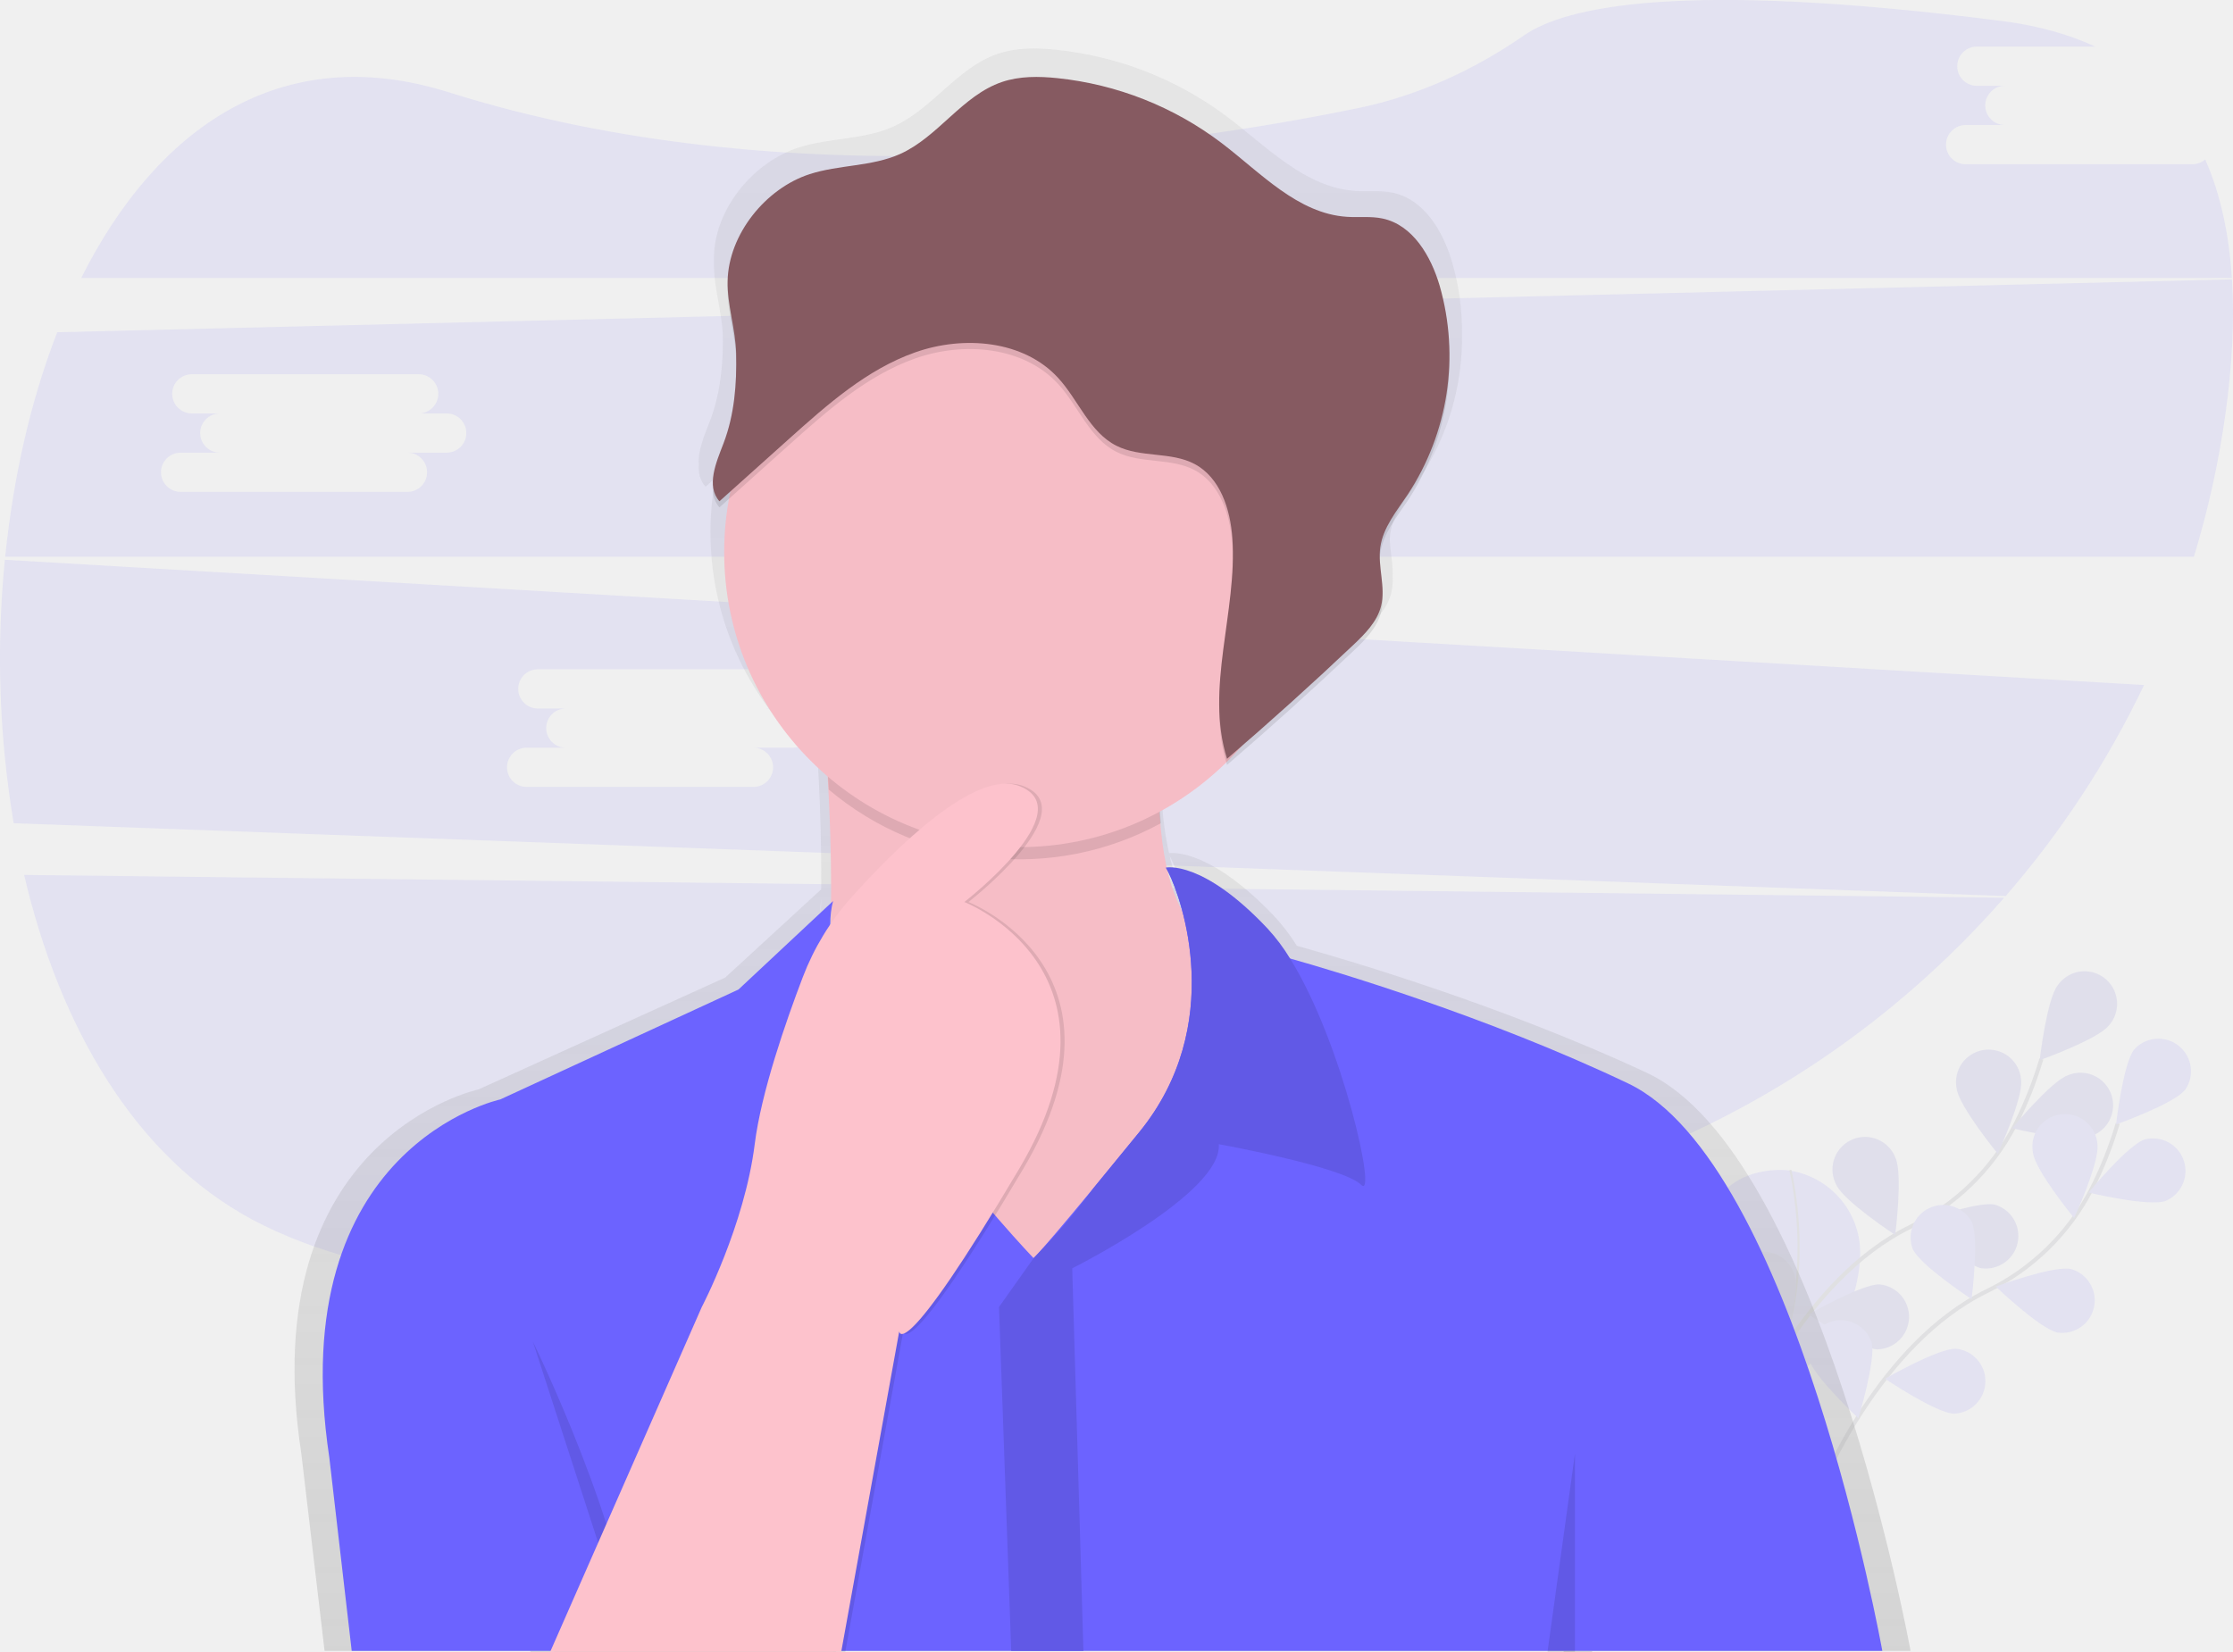
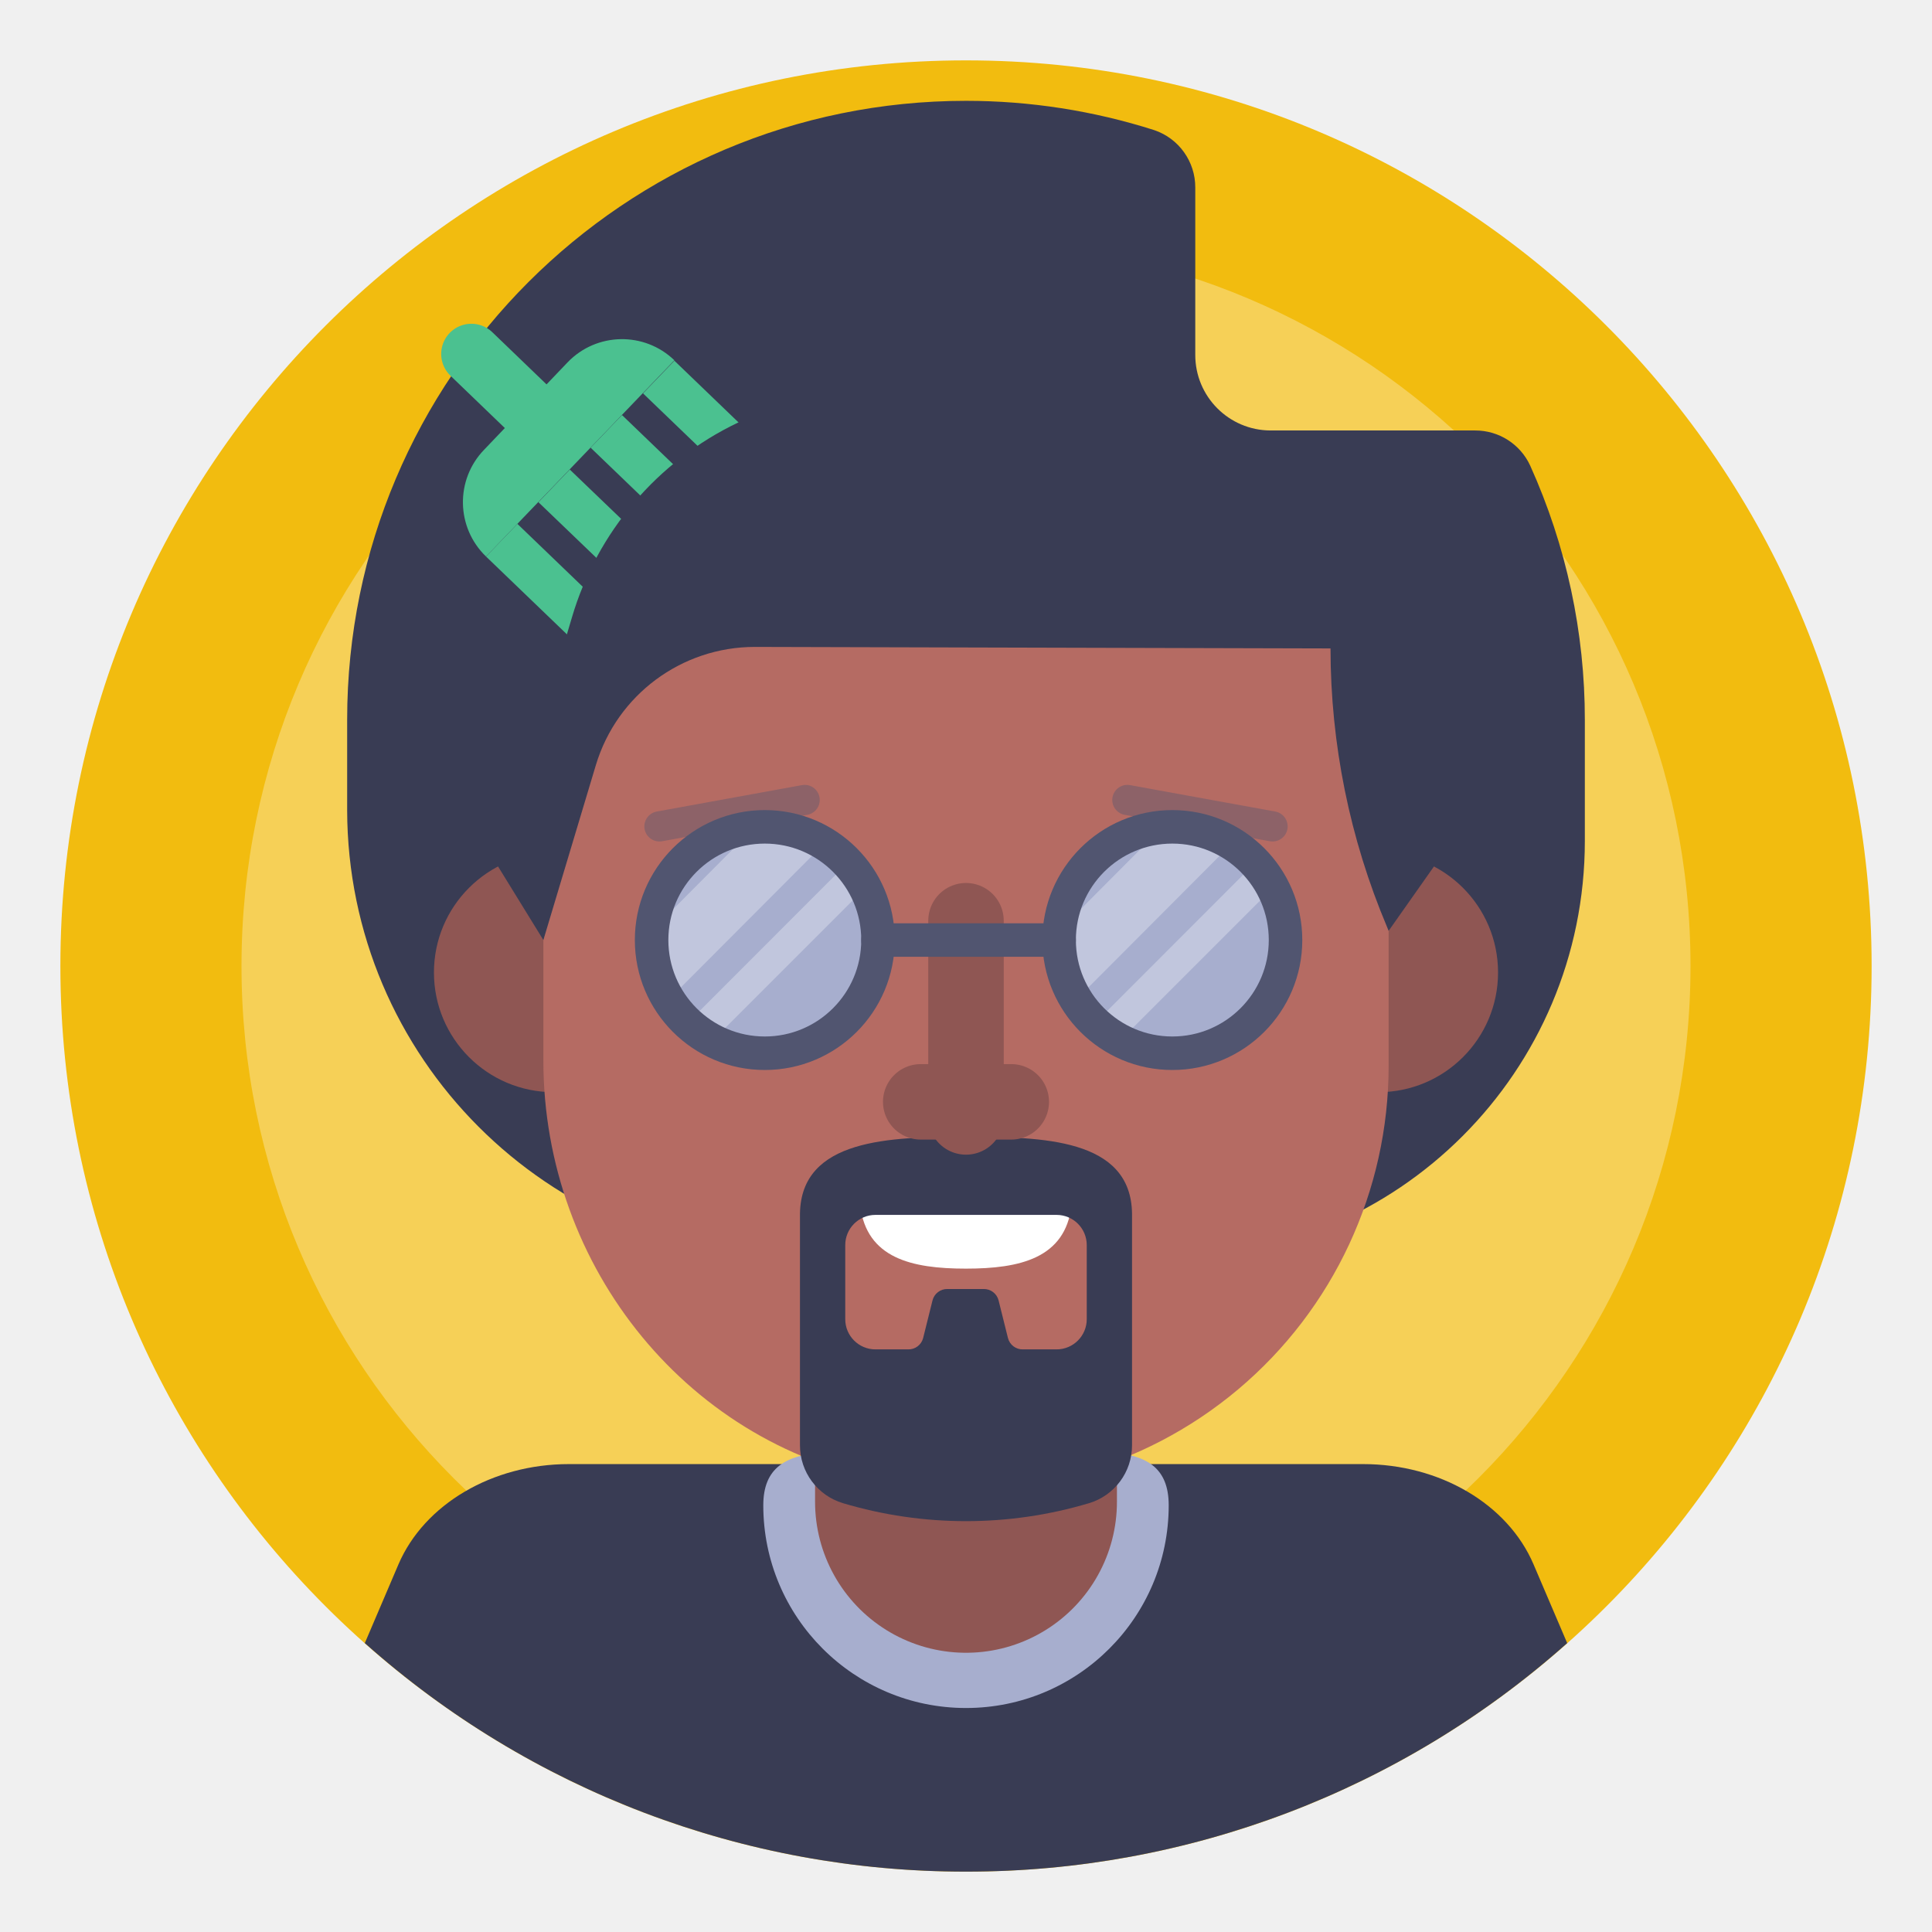
- <svg xmlns="http://www.w3.org/2000/svg" id="fafd2220-3b39-4538-bdd8-5627e33a2e32" data-name="Layer 1" width="1097.1" height="811.81" viewBox="0 0 1097.1 811.81">
+ <svg xmlns="http://www.w3.org/2000/svg" data-name="Layer 1" id="Layer_1" viewBox="0 0 128 128">
  <defs>
-     <linearGradient id="1c2fe1a5-71ac-4c34-8a58-b17380e220b9" x1="593.13" y1="855.9" x2="593.13" y2="67.88" gradientUnits="userSpaceOnUse">
-       <stop offset="0" stop-color="gray" stop-opacity="0.25" />
-       <stop offset="0.54" stop-color="gray" stop-opacity="0.12" />
-       <stop offset="1" stop-color="gray" stop-opacity="0.1" />
-     </linearGradient>
+     <style>.cls-1{fill:#f2bc0f;}.cls-2,.cls-9{fill:#fff;}.cls-2{opacity:0.3;}.cls-3{fill:#393c54;}.cls-4{fill:#8f5653;}.cls-5{fill:#a7aece;}.cls-10,.cls-12,.cls-13,.cls-14,.cls-6,.cls-8{fill:none;}.cls-10,.cls-6{stroke:#8f5653;}.cls-10,.cls-13,.cls-14,.cls-6,.cls-8{stroke-linecap:round;}.cls-10,.cls-12,.cls-6{stroke-miterlimit:10;}.cls-6{stroke-width:20px;}.cls-7{fill:#b56b63;}.cls-14,.cls-8{stroke:#515570;}.cls-13,.cls-14,.cls-8{stroke-linejoin:round;}.cls-8{stroke-width:2px;opacity:0.4;}.cls-10{stroke-width:5px;}.cls-11{fill:#4bc190;}.cls-12,.cls-13{stroke:#4bc190;}.cls-12{stroke-width:3px;}.cls-13{stroke-width:4px;}.cls-14{stroke-width:2.22px;}</style>
  </defs>
-   <g opacity="0.1">
-     <path d="M929.91,619.25S851.59,609.08,910,735.84c0,0,53.23-22.81,55.35-74.26a40.94,40.94,0,0,0-34.33-42.17Z" transform="translate(-51.45 -44.1)" fill="#6c63ff" />
-     <path d="M931.06,619.06s17.73,70.68-21,116.79" transform="translate(-51.45 -44.1)" fill="none" stroke="#535461" stroke-miterlimit="10" />
-     <path d="M909,742.38s28.2-69.5,80.86-95.28A113.65,113.65,0,0,0,1041.47,597a191.13,191.13,0,0,0,12.93-32.47" transform="translate(-51.45 -44.1)" fill="none" stroke="#535461" stroke-miterlimit="10" stroke-width="2" />
-     <path d="M1087.49,548.1c-5.49,6.9-33.9,17-33.9,17s3.42-30,8.91-36.85a16,16,0,1,1,25,19.88Z" transform="translate(-51.45 -44.1)" fill="#6c63ff" />
-     <path d="M1077.74,602.75c-8.36,2.81-37.68-4.18-37.68-4.18s19.15-23.28,27.51-26.09a16,16,0,1,1,10.17,30.27Z" transform="translate(-51.45 -44.1)" fill="#6c63ff" />
-     <path d="M1024.88,667.36c-8.63-1.79-30.42-22.63-30.42-22.63s28.28-10.43,36.92-8.64a16,16,0,0,1-6.5,31.26Z" transform="translate(-51.45 -44.1)" fill="#6c63ff" />
-     <path d="M973.88,707.24c-8.81-.31-33.81-17.16-33.81-17.16S966.19,675,975,675.32a16,16,0,0,1-1.12,31.91Z" transform="translate(-51.45 -44.1)" fill="#6c63ff" />
-     <path d="M1012.76,579c1.13,8.75,20.22,32.07,20.22,32.07s12.57-27.4,11.45-36.15a16,16,0,1,0-31.67,4.08Z" transform="translate(-51.45 -44.1)" fill="#6c63ff" />
-     <path d="M953.7,626.44c3.69,8,28.89,24.55,28.89,24.55s3.8-29.91.11-37.91a16,16,0,1,0-29,13.37Z" transform="translate(-51.45 -44.1)" fill="#6c63ff" />
-     <path d="M902.62,680.38c2.28,8.52,24.33,29.08,24.33,29.08s8.8-28.83,6.51-37.35a16,16,0,1,0-30.84,8.27Z" transform="translate(-51.45 -44.1)" fill="#6c63ff" />
-     <path d="M1087.49,548.1c-5.49,6.9-33.9,17-33.9,17s3.42-30,8.91-36.85a16,16,0,1,1,25,19.88Z" transform="translate(-51.45 -44.1)" opacity="0.25" />
-     <path d="M1077.74,602.75c-8.36,2.81-37.68-4.18-37.68-4.18s19.15-23.28,27.51-26.09a16,16,0,1,1,10.17,30.27Z" transform="translate(-51.45 -44.1)" opacity="0.25" />
-     <path d="M1024.88,667.36c-8.63-1.79-30.42-22.63-30.42-22.63s28.28-10.43,36.92-8.64a16,16,0,0,1-6.5,31.26Z" transform="translate(-51.45 -44.1)" opacity="0.25" />
-     <path d="M973.88,707.24c-8.81-.31-33.81-17.16-33.81-17.16S966.19,675,975,675.32a16,16,0,0,1-1.12,31.91Z" transform="translate(-51.45 -44.1)" opacity="0.25" />
-     <path d="M1012.76,579c1.13,8.75,20.22,32.07,20.22,32.07s12.57-27.4,11.45-36.15a16,16,0,1,0-31.67,4.08Z" transform="translate(-51.45 -44.1)" opacity="0.25" />
-     <path d="M953.7,626.44c3.69,8,28.89,24.55,28.89,24.55s3.8-29.91.11-37.91a16,16,0,1,0-29,13.37Z" transform="translate(-51.45 -44.1)" opacity="0.25" />
-     <path d="M902.62,680.38c2.28,8.52,24.33,29.08,24.33,29.08s8.8-28.83,6.51-37.35a16,16,0,1,0-30.84,8.27Z" transform="translate(-51.45 -44.1)" opacity="0.25" />
-     <path d="M946.56,774s28.2-69.5,80.86-95.28A113.65,113.65,0,0,0,1079,628.61a191.13,191.13,0,0,0,12.93-32.47" transform="translate(-51.45 -44.1)" fill="none" stroke="#535461" stroke-miterlimit="10" stroke-width="2" />
-     <path d="M1125,579.7c-5.49,6.9-33.9,17-33.9,17s3.42-30,8.91-36.85a16,16,0,0,1,25,19.88Z" transform="translate(-51.45 -44.1)" fill="#6c63ff" />
-     <path d="M1115.27,634.35c-8.36,2.81-37.68-4.18-37.68-4.18s19.15-23.28,27.51-26.09a16,16,0,0,1,10.17,30.27Z" transform="translate(-51.45 -44.1)" fill="#6c63ff" />
-     <path d="M1062.41,699c-8.63-1.79-30.42-22.63-30.42-22.63s28.28-10.43,36.92-8.64a16,16,0,0,1-6.5,31.26Z" transform="translate(-51.45 -44.1)" fill="#6c63ff" />
-     <path d="M1011.4,738.83c-8.81-.31-33.81-17.16-33.81-17.16s26.12-15.06,34.93-14.75a16,16,0,0,1-1.12,31.91Z" transform="translate(-51.45 -44.1)" fill="#6c63ff" />
-     <path d="M1050.28,610.64c1.13,8.75,20.22,32.07,20.22,32.07s12.57-27.4,11.45-36.15a16,16,0,1,0-31.67,4.08Z" transform="translate(-51.45 -44.1)" fill="#6c63ff" />
-     <path d="M991.23,658c3.69,8,28.89,24.55,28.89,24.55s3.8-29.91.11-37.91a16,16,0,0,0-29,13.37Z" transform="translate(-51.45 -44.1)" fill="#6c63ff" />
-     <path d="M940.15,712c2.28,8.52,24.33,29.08,24.33,29.08s8.8-28.83,6.51-37.35A16,16,0,0,0,940.15,712Z" transform="translate(-51.45 -44.1)" fill="#6c63ff" />
-   </g>
-   <path d="M63.3,474.07c17.36,74.2,54.11,138.34,112.19,169.43,120.7,64.61,392.91,31.29,596.07-7A465.21,465.21,0,0,0,1036.09,485.3Z" transform="translate(-51.45 -44.1)" fill="#6c63ff" opacity="0.1" />
-   <path d="M1128.65,124.81H1017.18a9.63,9.63,0,1,1,0-19.27h19.27a9.63,9.63,0,0,1,0-19.27h-13.76a9.63,9.63,0,0,1,0-19.27h58.18c-12.91-6-28-10.27-45.38-12.51-158.64-20.38-215.28-6.9-235.26,7-24.65,17.1-52.15,29.68-81.54,35.74C620.8,117.4,437.75,141.7,271.84,89.43c-82.46-26-143.75,17.92-180.48,91.28H1148c-1.38-21.32-5.51-41-13.09-58.24A9.58,9.58,0,0,1,1128.65,124.81Z" transform="translate(-51.45 -44.1)" fill="#6c63ff" opacity="0.1" />
-   <path d="M53.84,319.2a491.06,491.06,0,0,0,4.33,129.46l978.68,35.79a460,460,0,0,0,68-103.7Zm387.08,92.35H421.65a9.63,9.63,0,0,1,0,19.27H310.18a9.63,9.63,0,1,1,0-19.27h19.27a9.63,9.63,0,0,1,0-19.27H315.69a9.63,9.63,0,0,1,0-19.27H427.16a9.63,9.63,0,1,1,0,19.27h13.76a9.63,9.63,0,0,1,0,19.27Z" transform="translate(-51.45 -44.1)" fill="#6c63ff" opacity="0.1" />
-   <path d="M1148.05,181.38l-1068.49,26C66.57,240.79,58,278.56,54,317.71H1129.33a456.46,456.46,0,0,0,15.53-70.33C1148.06,224.37,1149.34,202.11,1148.05,181.38ZM270.92,266.55H251.65a9.63,9.63,0,0,1,0,19.27H140.18a9.63,9.63,0,1,1,0-19.27h19.27a9.63,9.63,0,0,1,0-19.27H145.69a9.63,9.63,0,0,1,0-19.27H257.16a9.63,9.63,0,1,1,0,19.27h13.76a9.63,9.63,0,0,1,0,19.27Z" transform="translate(-51.45 -44.1)" fill="#6c63ff" opacity="0.1" />
-   <path d="M990.13,855.4S945.57,611,860.6,571.34c-72-33.63-149.86-56.3-172-62.45A95.61,95.61,0,0,0,677.19,494c-30.26-31.59-48.44-31-51.38-30.61a153.83,153.83,0,0,1-3-19c-.09-1-.18-1.93-.26-2.92l.26-.13c-.18-1.89-.34-3.84-.48-5.85a150.6,150.6,0,0,0,33.79-24.61c.13.43.24.86.38,1.3q32.71-27.65,64.07-56.8c6-5.61,12.3-11.7,14.34-19.61a28.78,28.78,0,0,0,.75-8.32c.27-6-1.15-12.13-1.39-18.21,0-1,.11-1.93.24-2.88,1.4-9.95,8.32-18.12,14-26.47a124.82,124.82,0,0,0,21.23-71.46,121,121,0,0,0-5-36c-4.43-14.82-13.65-30.39-29-33.63-5.94-1.25-12.11-.47-18.17-.86-25.09-1.6-43.87-22-63.88-36.95a168.61,168.61,0,0,0-83.58-32.44c-9.45-1-19.21-1.07-28.2,1.93-20.19,6.72-32.45,27.47-51.9,36-14.38,6.34-31,5.31-46,10.07-22.33,7.1-41.28,30-41.78,53.53,0,.87,0,1.74,0,2.61,0,.15,0,.3,0,.44-.25,11.89,4,24,4.34,36.17q0,1.65.05,3.31c-.11,13.14-1.68,26.32-6.47,38.67-2.58,6.65-5.9,14.35-5.36,21-.3,4.07.49,7.89,3.32,11l4.83-4.26a146,146,0,0,0-2.43,26.58c0,44.94,20.44,85.18,52.68,112.26q.28,4.49.54,9.62c.76,14.82,1.36,33.41,1.19,53.67l-47.16,43.35-121.24,55s-110.88,23.42-87,179.19l11.4,96.72H312.15l-.23.51H462.17l.09-.51H819.74l-.07.51h14v-.51ZM626.7,465.87a103.92,103.92,0,0,1,7.2,19.8,81.11,81.11,0,0,1-7.77-20.88l.15.27Zm-171.82,20q0,2.86-.1,5.77l-.24.34A49,49,0,0,1,454.88,485.82Z" transform="translate(-51.45 -44.1)" fill="url(#1c2fe1a5-71ac-4c34-8a58-b17380e220b9)" />
-   <path d="M666.25,510.4l-20,191-107,34s-139-26-103-101c25.61-53.35,24.9-148.69,22.36-199.29-1-20.54-2.36-33.71-2.36-33.71s182-159,167-16c-2.9,27.69-3.07,49.34-1.46,66.26C628.54,522.1,666.25,510.4,666.25,510.4Z" transform="translate(-51.45 -44.1)" fill="#fdc2cc" />
-   <path d="M666.25,510.4l-20,191-107,34s-139-26-103-101c25.61-53.35,24.9-148.69,22.36-199.29-1-20.54-2.36-33.71-2.36-33.71s182-159,167-16c-2.9,27.69-3.07,49.34-1.46,66.26C628.54,522.1,666.25,510.4,666.25,510.4Z" transform="translate(-51.45 -44.1)" opacity="0.03" />
-   <path d="M623.25,382.4c-2.9,27.69-3.07,49.34-1.46,66.26a145.07,145.07,0,0,1-163.18-16.55c-1-20.54-2.36-33.71-2.36-33.71S638.25,239.4,623.25,382.4Z" transform="translate(-51.45 -44.1)" opacity="0.1" />
-   <circle cx="500.8" cy="271.31" r="145" fill="#fdc2cc" />
-   <circle cx="500.8" cy="271.31" r="145" opacity="0.03" />
-   <path d="M976.25,855.4h-752l-11-95c-23-153,84-176,84-176l117-54,46.5-43.5c-15,57,98.5,175.5,98.5,175.5l0,0a26.88,26.88,0,0,0,2.07-2.15c3.06-3.34,10.37-11.7,27.49-32.44,6.12-7.43,13.51-16.44,22.41-27.38,42.8-52.6,20.84-114.75,14.28-127.6l-.41-.8c-.25-.46-.44-.83-.59-1.09a0,0,0,0,0,0,0,1.63,1.63,0,0,0-.15-.27,1.59,1.59,0,0,1-.11-.2l55,43s2.11.56,6,1.66c21.4,6,96.58,28.31,166,61.34C933.25,615.4,976.25,855.4,976.25,855.4Z" transform="translate(-51.45 -44.1)" fill="#6c63ff" />
-   <path d="M720.25,626.4c-9-9-70-20-70-20,2,24-72,61-72,61l5.5,188H548.27l-6-169,17-24,0,0,2.07-2.15a330,330,0,0,0,27.49-32.44c6.12-7.43,13.51-16.44,22.41-27.38,42.8-52.6,20.84-114.75,14.28-127.6l-.41-.8c-.24-.47-.43-.83-.59-1.09a0,0,0,0,0,0,0,1.63,1.63,0,0,0-.15-.27,1.59,1.59,0,0,1-.11-.2h0s18-4,50,30a93.75,93.75,0,0,1,11,14.66C711.26,556.85,728.18,634.33,720.25,626.4Z" transform="translate(-51.45 -44.1)" fill="#6c63ff" />
-   <path d="M720.25,626.4c-9-9-70-20-70-20,2,24-72,61-72,61l5.5,188H548.27l-6-169,17-24,0,0,2.07-2.15a330,330,0,0,0,27.49-32.44c6.12-7.43,13.51-16.44,22.41-27.38,42.8-52.6,20.84-114.75,14.28-127.6l-.41-.8c-.24-.47-.43-.83-.59-1.09a0,0,0,0,0,0,0,1.63,1.63,0,0,0-.15-.27,1.59,1.59,0,0,1-.11-.2h0s18-4,50,30a93.75,93.75,0,0,1,11,14.66C711.26,556.85,728.18,634.33,720.25,626.4Z" transform="translate(-51.45 -44.1)" opacity="0.1" />
-   <path d="M313.25,703.4s47,96,49.5,152.5" transform="translate(-51.45 -44.1)" opacity="0.1" />
-   <polygon points="773.8 714.31 760.3 811.81 773.8 811.81 773.8 714.31" opacity="0.1" />
-   <path d="M323.75,855.9l74.5-169.5s21-40,26-80,32-103,32-103,67-85,98-73-27,57-27,57,85,33,27,131-59,80-59,80l-28.5,157.5Z" transform="translate(-51.45 -44.1)" opacity="0.1" />
-   <path d="M321.75,855.9l74.5-169.5s21-40,26-80c3.18-25.43,15.25-60.16,23.62-82.09a125.86,125.86,0,0,1,23.72-39c21.66-24.24,61-63.33,82.66-54.93,31,12-27,57-27,57s85,33,27,131-59,80-59,80l-28.5,157.5Z" transform="translate(-51.45 -44.1)" fill="#fdc2cc" />
-   <circle cx="545.3" cy="189.81" r="3" fill="#fff" opacity="0.15" />
-   <circle cx="531.3" cy="195.81" r="3" fill="#fff" opacity="0.15" />
-   <path d="M449.24,132.68c14.47-4.68,30.53-3.67,44.41-9.89,18.77-8.42,30.6-28.8,50.08-35.4,8.68-2.94,18.1-2.83,27.21-1.89a161.07,161.07,0,0,1,80.66,31.87c19.31,14.69,37.43,34.72,61.64,36.29,5.85.38,11.8-.39,17.53.84,14.84,3.18,23.73,18.47,28,33A124.26,124.26,0,0,1,743.11,290.1c-5.48,8.2-12.16,16.23-13.51,26-1.32,9.58,2.76,19.51.38,28.89-2,7.77-8,13.75-13.84,19.26Q685.89,392.86,654.31,420c-10.94-34.76,5.11-72.19,2.61-108.54-1-14.16-6-29.62-18.49-36.3-11.69-6.24-26.63-3-38.46-9-13.2-6.65-18.62-22.4-28.6-33.3-17-18.6-46.51-21-70.28-12.6s-43.2,25.68-62,42.53l-34.17,30.65c-6.67-7.52-1.61-19.06,2-28.46,5.38-14.09,6.56-29.28,6.2-44.24-.29-12-4.43-23.85-4.19-35.53C409.41,162.17,427.69,139.65,449.24,132.68Z" transform="translate(-51.45 -44.1)" opacity="0.1" />
-   <path d="M449.24,129.68c14.47-4.68,30.53-3.67,44.41-9.89,18.77-8.42,30.6-28.8,50.08-35.4,8.68-2.94,18.1-2.83,27.21-1.89a161.07,161.07,0,0,1,80.66,31.87c19.31,14.69,37.43,34.72,61.64,36.29,5.85.38,11.8-.39,17.53.84,14.84,3.18,23.73,18.47,28,33A124.26,124.26,0,0,1,743.11,287.1c-5.48,8.2-12.16,16.23-13.51,26-1.32,9.58,2.76,19.51.38,28.89-2,7.77-8,13.75-13.84,19.26Q685.89,389.86,654.31,417c-10.94-34.76,5.11-72.19,2.61-108.54-1-14.16-6-29.62-18.49-36.3-11.69-6.24-26.63-3-38.46-9-13.2-6.65-18.62-22.4-28.6-33.3-17-18.6-46.51-21-70.28-12.6s-43.2,25.68-62,42.53l-34.17,30.65c-6.67-7.52-1.61-19.06,2-28.46,5.38-14.09,6.56-29.28,6.2-44.24-.29-12-4.43-23.85-4.19-35.53C409.41,159.17,427.69,136.65,449.24,129.68Z" transform="translate(-51.45 -44.1)" fill="#865a61" />
+   <circle class="cls-1" cx="64" cy="64" r="60" />
+   <circle class="cls-2" cx="64" cy="64" r="48" />
+   <path class="cls-3" d="M79.19,23.51V12.42a4,4,0,0,0-2.72-3.8A41.08,41.08,0,0,0,64,6.68h0a41,41,0,0,0-41,41v6A29.75,29.75,0,0,0,52.66,83.37H77.34A27.66,27.66,0,0,0,105,55.71v-8a40.89,40.89,0,0,0-3.62-16.86,4,4,0,0,0-3.65-2.33H84.17A5,5,0,0,1,79.19,23.51Z" />
+   <circle class="cls-4" cx="91.32" cy="64.43" r="7.93" />
+   <path class="cls-3" d="M64,124a59.77,59.77,0,0,0,39.83-15.14l-2.23-5.22c-1.71-4-6.22-6.64-11.29-6.64H37.69c-5.07,0-9.58,2.66-11.29,6.64l-2.23,5.22A59.77,59.77,0,0,0,64,124Z" />
+   <path class="cls-5" d="M77.43,99.73a13.43,13.43,0,0,1-26.86,0c0-5,6-3.25,13.43-3.25S77.43,94.68,77.43,99.73Z" />
+   <line class="cls-6" x1="64" x2="64" y1="85.75" y2="99.5" />
+   <circle class="cls-4" cx="36.68" cy="64.43" r="7.93" />
+   <path class="cls-7" d="M36,70.27V52.54c0-13.67,9.69-25.69,23.19-27.94A28,28,0,0,1,92,52.2V70.61a28,28,0,0,1-32.81,27.6C45.69,96,36,84,36,70.27Z" />
+   <line class="cls-8" x1="74.69" x2="84.31" y1="53" y2="54.75" />
+   <path class="cls-9" d="M70.21,79a.79.79,0,0,1,.78.89c-.43,3.47-3.4,4.16-7,4.16s-6.56-.69-7-4.16a.79.79,0,0,1,.78-.89Z" />
+   <path class="cls-3" d="M75,80.4c-.07-5-6-5.08-11-5.08s-10.92.11-11,5.08h0V95.75a4,4,0,0,0,2.85,3.84,28.5,28.5,0,0,0,16.3,0A4,4,0,0,0,75,95.75V80.4Zm-5,9H67.78a1,1,0,0,1-1-.75l-.62-2.49a1,1,0,0,0-1-.76H62.78a1,1,0,0,0-1,.76l-.62,2.49a1,1,0,0,1-1,.75H58a2,2,0,0,1-2-2V82.49a2,2,0,0,1,2-2H70a2,2,0,0,1,2,2V87.4A2,2,0,0,1,70,89.4Z" />
+   <line class="cls-8" x1="53.31" x2="43.69" y1="53" y2="54.75" />
+   <line class="cls-10" x1="64" x2="64" y1="61" y2="74" />
+   <path class="cls-11" d="M37.61,24,32.07,29.8a5,5,0,0,0,.13,7.07h0l12.48-13h0A5,5,0,0,0,37.61,24Z" />
+   <line class="cls-12" x1="33.24" x2="39.01" y1="35.79" y2="41.34" />
+   <line class="cls-12" x1="36.71" x2="42.48" y1="32.19" y2="37.73" />
+   <line class="cls-12" x1="40.17" x2="45.94" y1="28.58" y2="34.13" />
+   <line class="cls-12" x1="43.64" x2="49.41" y1="24.98" y2="30.53" />
+   <polygon class="cls-13" points="31.23 23.45 31.23 23.45 36.28 28.31 36.28 28.31 31.23 23.45" />
+   <line class="cls-10" x1="67" x2="61" y1="73" y2="73" />
+   <path class="cls-3" d="M33,57.41l3,4.87,3.48-11.6A11,11,0,0,1,50,42.86l38.15.1h0A47.5,47.5,0,0,0,91.89,61.4l.11.27,3-4.26-3.7-15a20,20,0,0,0-8.79-12.18l-4-2.47a27,27,0,0,0-25.95-1.49L48.89,28a20.84,20.84,0,0,0-11,12.91Z" />
+   <circle class="cls-5" cx="77.67" cy="62.28" r="7.5" />
+   <path class="cls-2" d="M77.67,54.78c-.22,0-.43,0-.64,0L70.2,61.64c0,.21,0,.42,0,.64a7.42,7.42,0,0,0,1.12,3.93L81.6,55.9A7.42,7.42,0,0,0,77.67,54.78Z" />
+   <path class="cls-2" d="M74.22,68.93l10.1-10.1a7.66,7.66,0,0,0-1.17-1.66L72.57,67.76A7.37,7.37,0,0,0,74.22,68.93Z" />
+   <circle class="cls-14" cx="77.67" cy="62.28" r="7.5" />
+   <circle class="cls-5" cx="50.67" cy="62.28" r="7.5" />
+   <path class="cls-2" d="M50.67,54.78c-.22,0-.43,0-.64,0L43.2,61.64c0,.21,0,.42,0,.64a7.42,7.42,0,0,0,1.12,3.93L54.6,55.9A7.42,7.42,0,0,0,50.67,54.78Z" />
+   <path class="cls-2" d="M47.22,68.93l10.1-10.1a7.66,7.66,0,0,0-1.17-1.66L45.57,67.76A7.37,7.37,0,0,0,47.22,68.93Z" />
+   <circle class="cls-14" cx="50.67" cy="62.28" r="7.5" />
+   <line class="cls-14" x1="58.17" x2="70.17" y1="62.28" y2="62.28" />
</svg>
